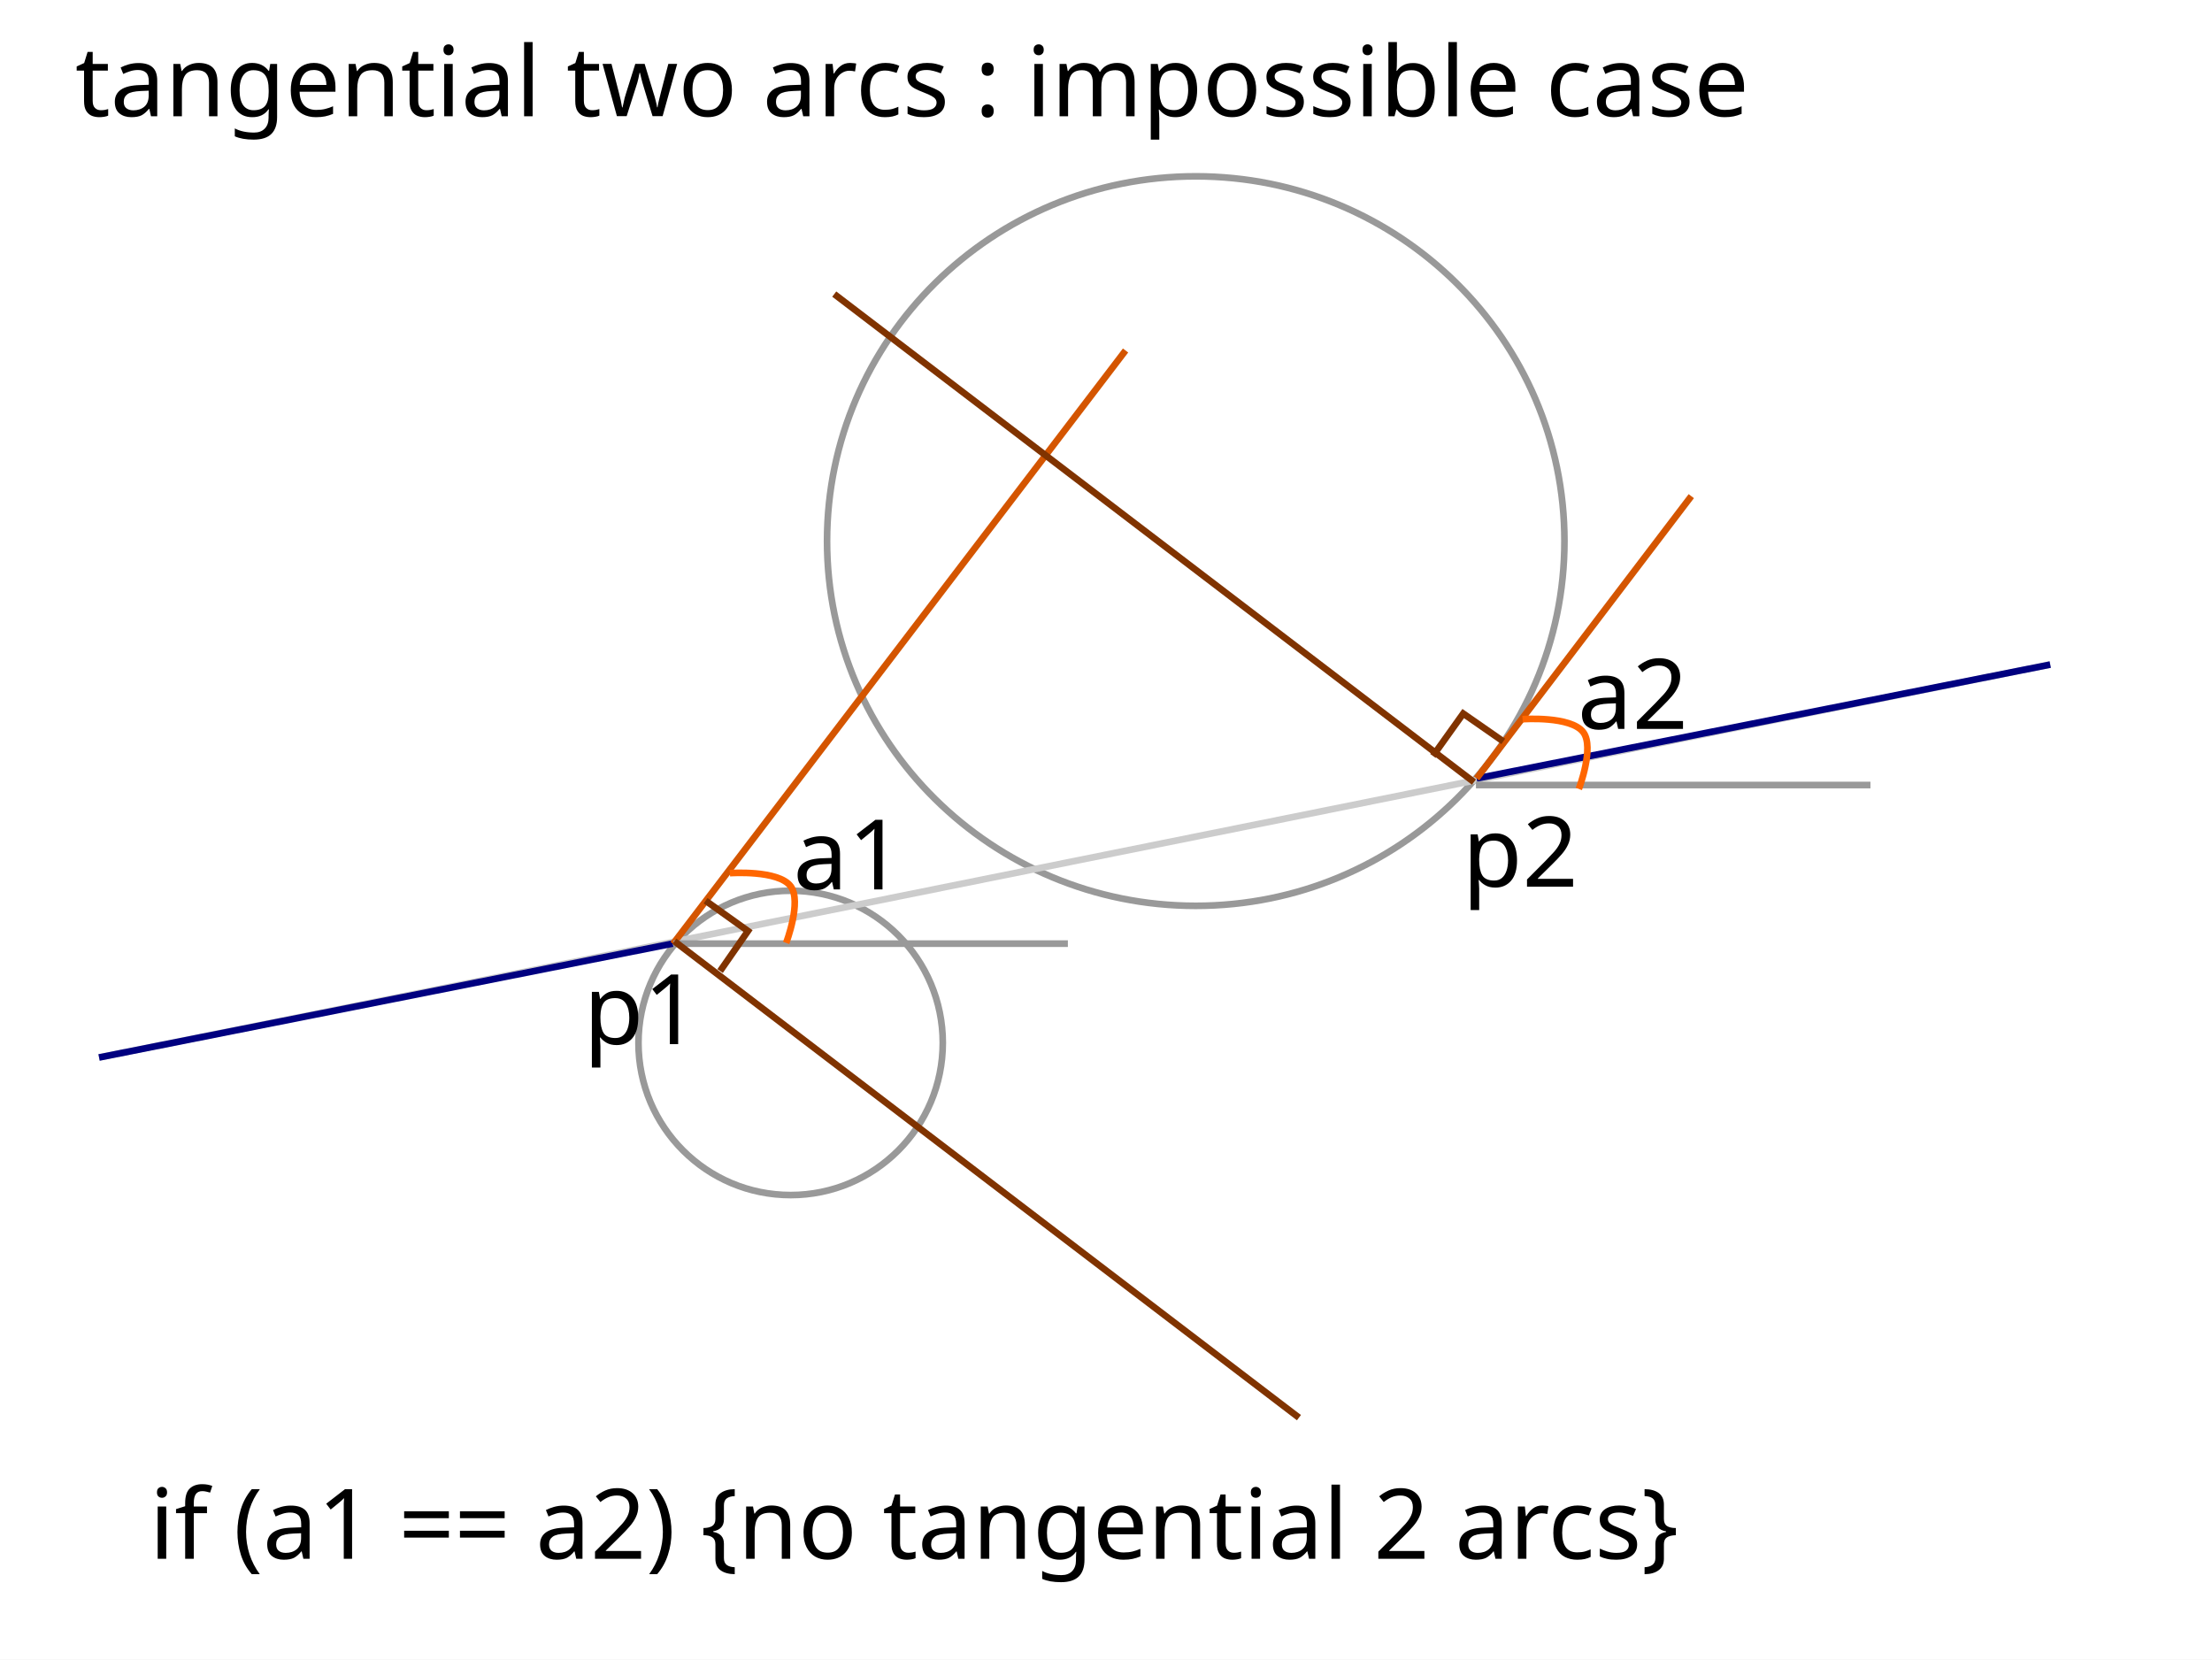
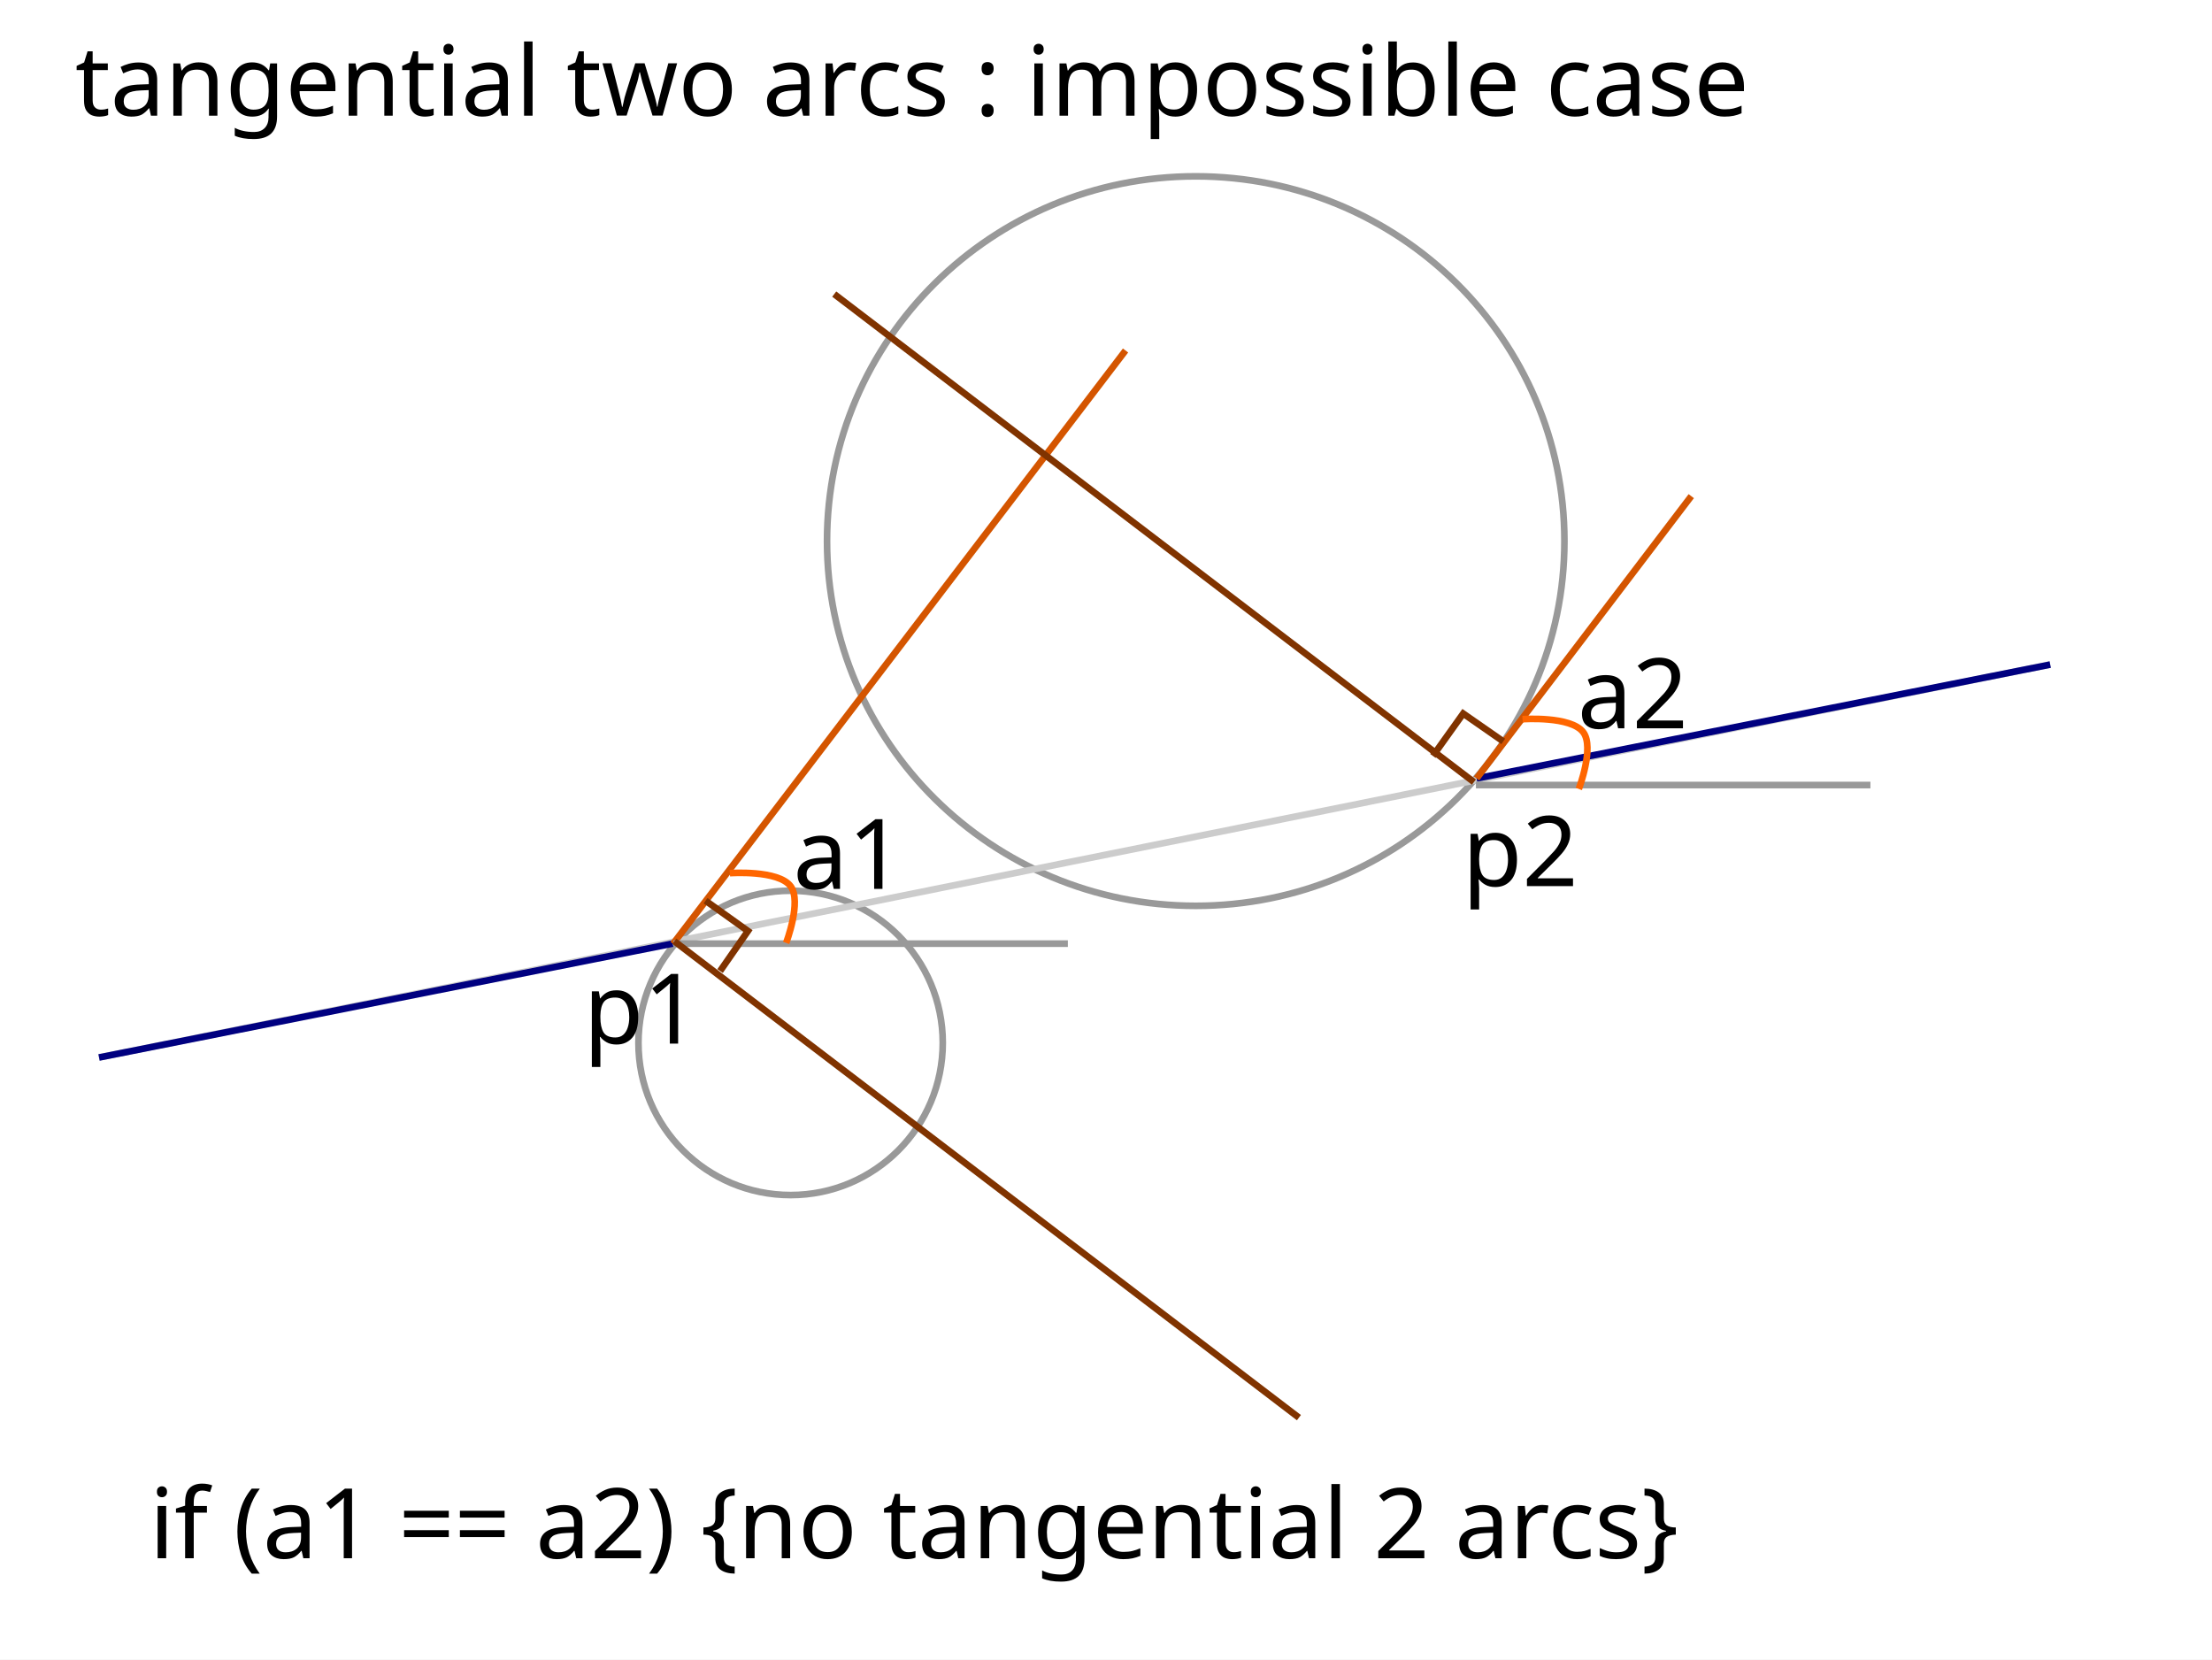
<svg xmlns="http://www.w3.org/2000/svg" width="332.578" height="249.505" viewBox="0 0 87.995 66.015">
  <defs>
    <path id="f" d="M134.381 6781.707h288.51v49.48h-288.51z" />
    <path id="d" d="M321.581 6735.533h51.929v33.178h-51.929z" />
    <path id="c" d="M155.641 6737.967h38.968v33.484h-38.968z" />
    <path id="b" d="M216.306 6731.907h47.567v21.466h-47.567z" />
    <path id="e" d="M216.306 6731.907h47.567v21.466h-47.567z" />
    <path id="a" d="M134.381 6781.707h288.51v49.48h-288.51z" />
  </defs>
-   <g transform="translate(-16.18916,-1736.436)">
+   <g transform="translate(-16.19 -1736.436)">
    <path d="M16.321 1736.568h87.73v65.75h-87.73z" style="fill:#fff;stroke:#fff;stroke-width:.265" />
-     <text xml:space="preserve" style="font-size:14.667px;line-height:1.25;font-family:sans-serif;white-space:pre;shape-inside:url(#a);display:inline" transform="matrix(0.2645833,0,0,0.2645833,-16.37769,-56.69963)">
+     <text xml:space="preserve" style="font-size:14.667px;line-height:1.25;font-family:sans-serif;white-space:pre;shape-inside:url(#a);display:inline" transform="matrix(.26458 0 0 .26458 -16.378 -56.7)">
      <tspan x="134.381" y="6794.684">tangential two arcs : impossible case</tspan>
    </text>
    <circle cx="47.641" cy="1777.92" r="6.053" style="fill:none;stroke:#999;stroke-width:.265" />
    <ellipse cx="63.757" cy="1757.959" rx="14.667" ry="14.509" style="fill:none;stroke:#999;stroke-width:.265" />
    <path d="m20.13 1778.5 77.618-15.63" style="fill:none;stroke:#ccc;stroke-width:.265px;stroke-linecap:butt;stroke-linejoin:miter;stroke-opacity:1" />
    <path d="m20.13 1778.5 22.82-4.53M74.929 1767.401l22.82-4.53" style="fill:none;stroke:navy;stroke-width:.265px;stroke-linecap:butt;stroke-linejoin:miter;stroke-opacity:1" />
    <path d="m42.963 1773.981 18.002-23.603M74.929 1767.401l8.541-11.229" style="fill:none;stroke:#d45500;stroke-width:.265px;stroke-linecap:butt;stroke-linejoin:miter;stroke-opacity:1" />
    <path d="M42.976 1773.972H58.67M74.903 1767.663h15.694" style="fill:none;stroke:#999;stroke-width:.265px;stroke-linecap:butt;stroke-linejoin:miter;stroke-opacity:1" />
    <path d="M45.224 1771.168s1.926-.14 2.419.522c.45.604-.18 2.253-.18 2.253" style="fill:none;stroke:#f60;stroke-width:.265px;stroke-linecap:butt;stroke-linejoin:miter;stroke-opacity:1" />
-     <text xml:space="preserve" style="font-size:14.667px;line-height:1.25;font-family:sans-serif;white-space:pre;shape-inside:url(#b);display:inline" transform="matrix(0.2645833,0,0,0.2645833,-9.490484,-12.76786)">
+     <text xml:space="preserve" style="font-size:14.667px;line-height:1.25;font-family:sans-serif;white-space:pre;shape-inside:url(#b);display:inline" transform="matrix(.26458 0 0 .26458 -9.49 -12.768)">
      <tspan x="216.307" y="6744.883">a1</tspan>
    </text>
-     <text xml:space="preserve" style="font-size:14.667px;line-height:1.25;font-family:sans-serif;white-space:pre;shape-inside:url(#c);display:inline" transform="matrix(0.2645833,0,0,0.2645833,-1.775875,-8.216954)">
+     <text xml:space="preserve" style="font-size:14.667px;line-height:1.25;font-family:sans-serif;white-space:pre;shape-inside:url(#c);display:inline" transform="matrix(.26458 0 0 .26458 -1.776 -8.217)">
      <tspan x="155.641" y="6750.943">p1</tspan>
    </text>
-     <text xml:space="preserve" style="font-size:14.667px;line-height:1.25;font-family:sans-serif;white-space:pre;shape-inside:url(#d);display:inline" transform="matrix(0.2645833,0,0,0.2645833,-10.72284,-13.83769)">
+     <text xml:space="preserve" style="font-size:14.667px;line-height:1.25;font-family:sans-serif;white-space:pre;shape-inside:url(#d);display:inline" transform="matrix(.26458 0 0 .26458 -10.723 -13.838)">
      <tspan x="321.582" y="6748.51">p2</tspan>
    </text>
    <path d="M76.757 1765.044s1.926-.14 2.419.522c.45.605-.18 2.253-.18 2.253" style="fill:none;stroke:#f60;stroke-width:.265px;stroke-linecap:butt;stroke-linejoin:miter;stroke-opacity:1" />
-     <text xml:space="preserve" style="font-size:14.667px;line-height:1.25;font-family:sans-serif;white-space:pre;shape-inside:url(#e);display:inline" transform="matrix(0.2645833,0,0,0.2645833,21.71287,-19.15453)">
+     <text xml:space="preserve" style="font-size:14.667px;line-height:1.25;font-family:sans-serif;white-space:pre;shape-inside:url(#e);display:inline" transform="matrix(.26458 0 0 .26458 21.713 -19.155)">
      <tspan x="216.307" y="6744.883">a2</tspan>
    </text>
    <path d="m67.862 1792.827-24.845-18.95" style="fill:none;stroke:#803300;stroke-width:.265px;stroke-linecap:butt;stroke-linejoin:miter;stroke-opacity:1" />
    <path d="m74.824 1767.546-25.448-19.412M44.258 1772.264l1.686 1.205-1.108 1.593M73.192 1766.506l1.205-1.686 1.593 1.108" style="fill:none;stroke:#803300;stroke-width:.265px;stroke-linecap:butt;stroke-linejoin:miter;stroke-opacity:1" />
-     <text xml:space="preserve" style="font-size:14.667px;line-height:1.25;font-family:sans-serif;white-space:pre;shape-inside:url(#f);display:inline" transform="matrix(0.2645833,0,0,0.2645833,-13.42352,0.6820834)">
+     <text xml:space="preserve" style="font-size:14.667px;line-height:1.25;font-family:sans-serif;white-space:pre;shape-inside:url(#f);display:inline" transform="matrix(.26458 0 0 .26458 -13.424 .682)">
      <tspan x="134.381" y="6794.684">if (a1 == a2) {no tangential 2 arcs}</tspan>
    </text>
  </g>
</svg>
